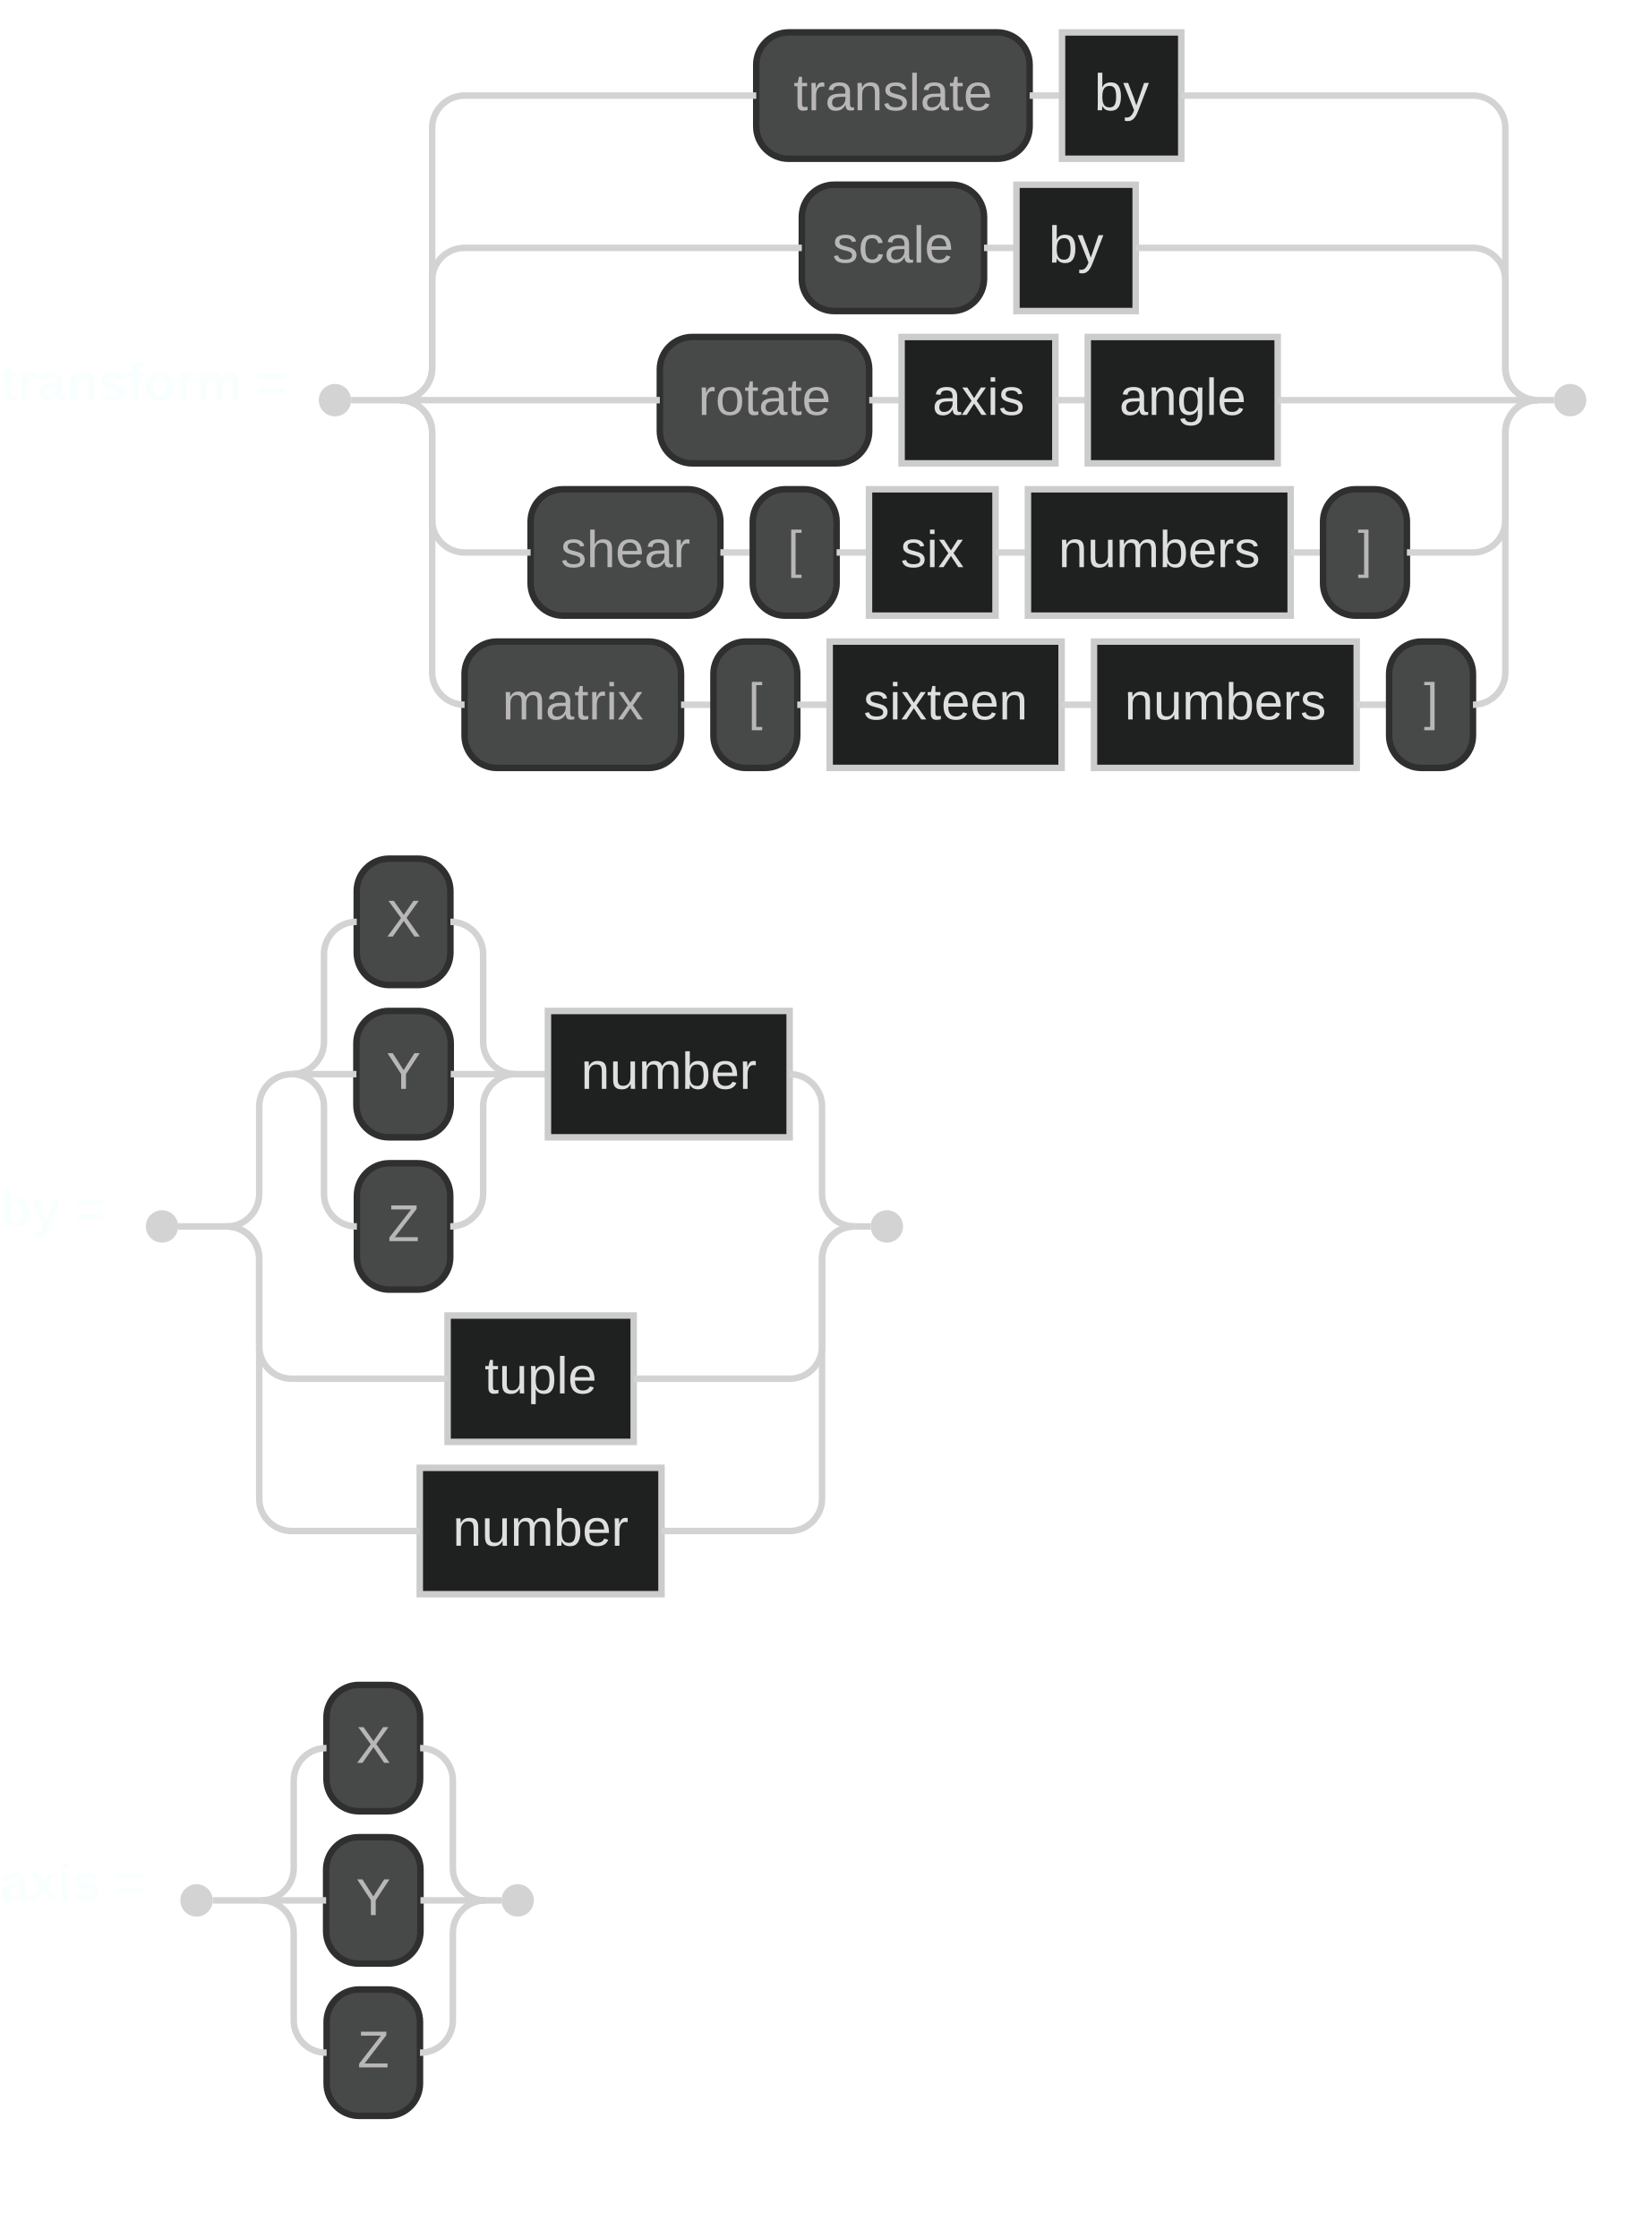
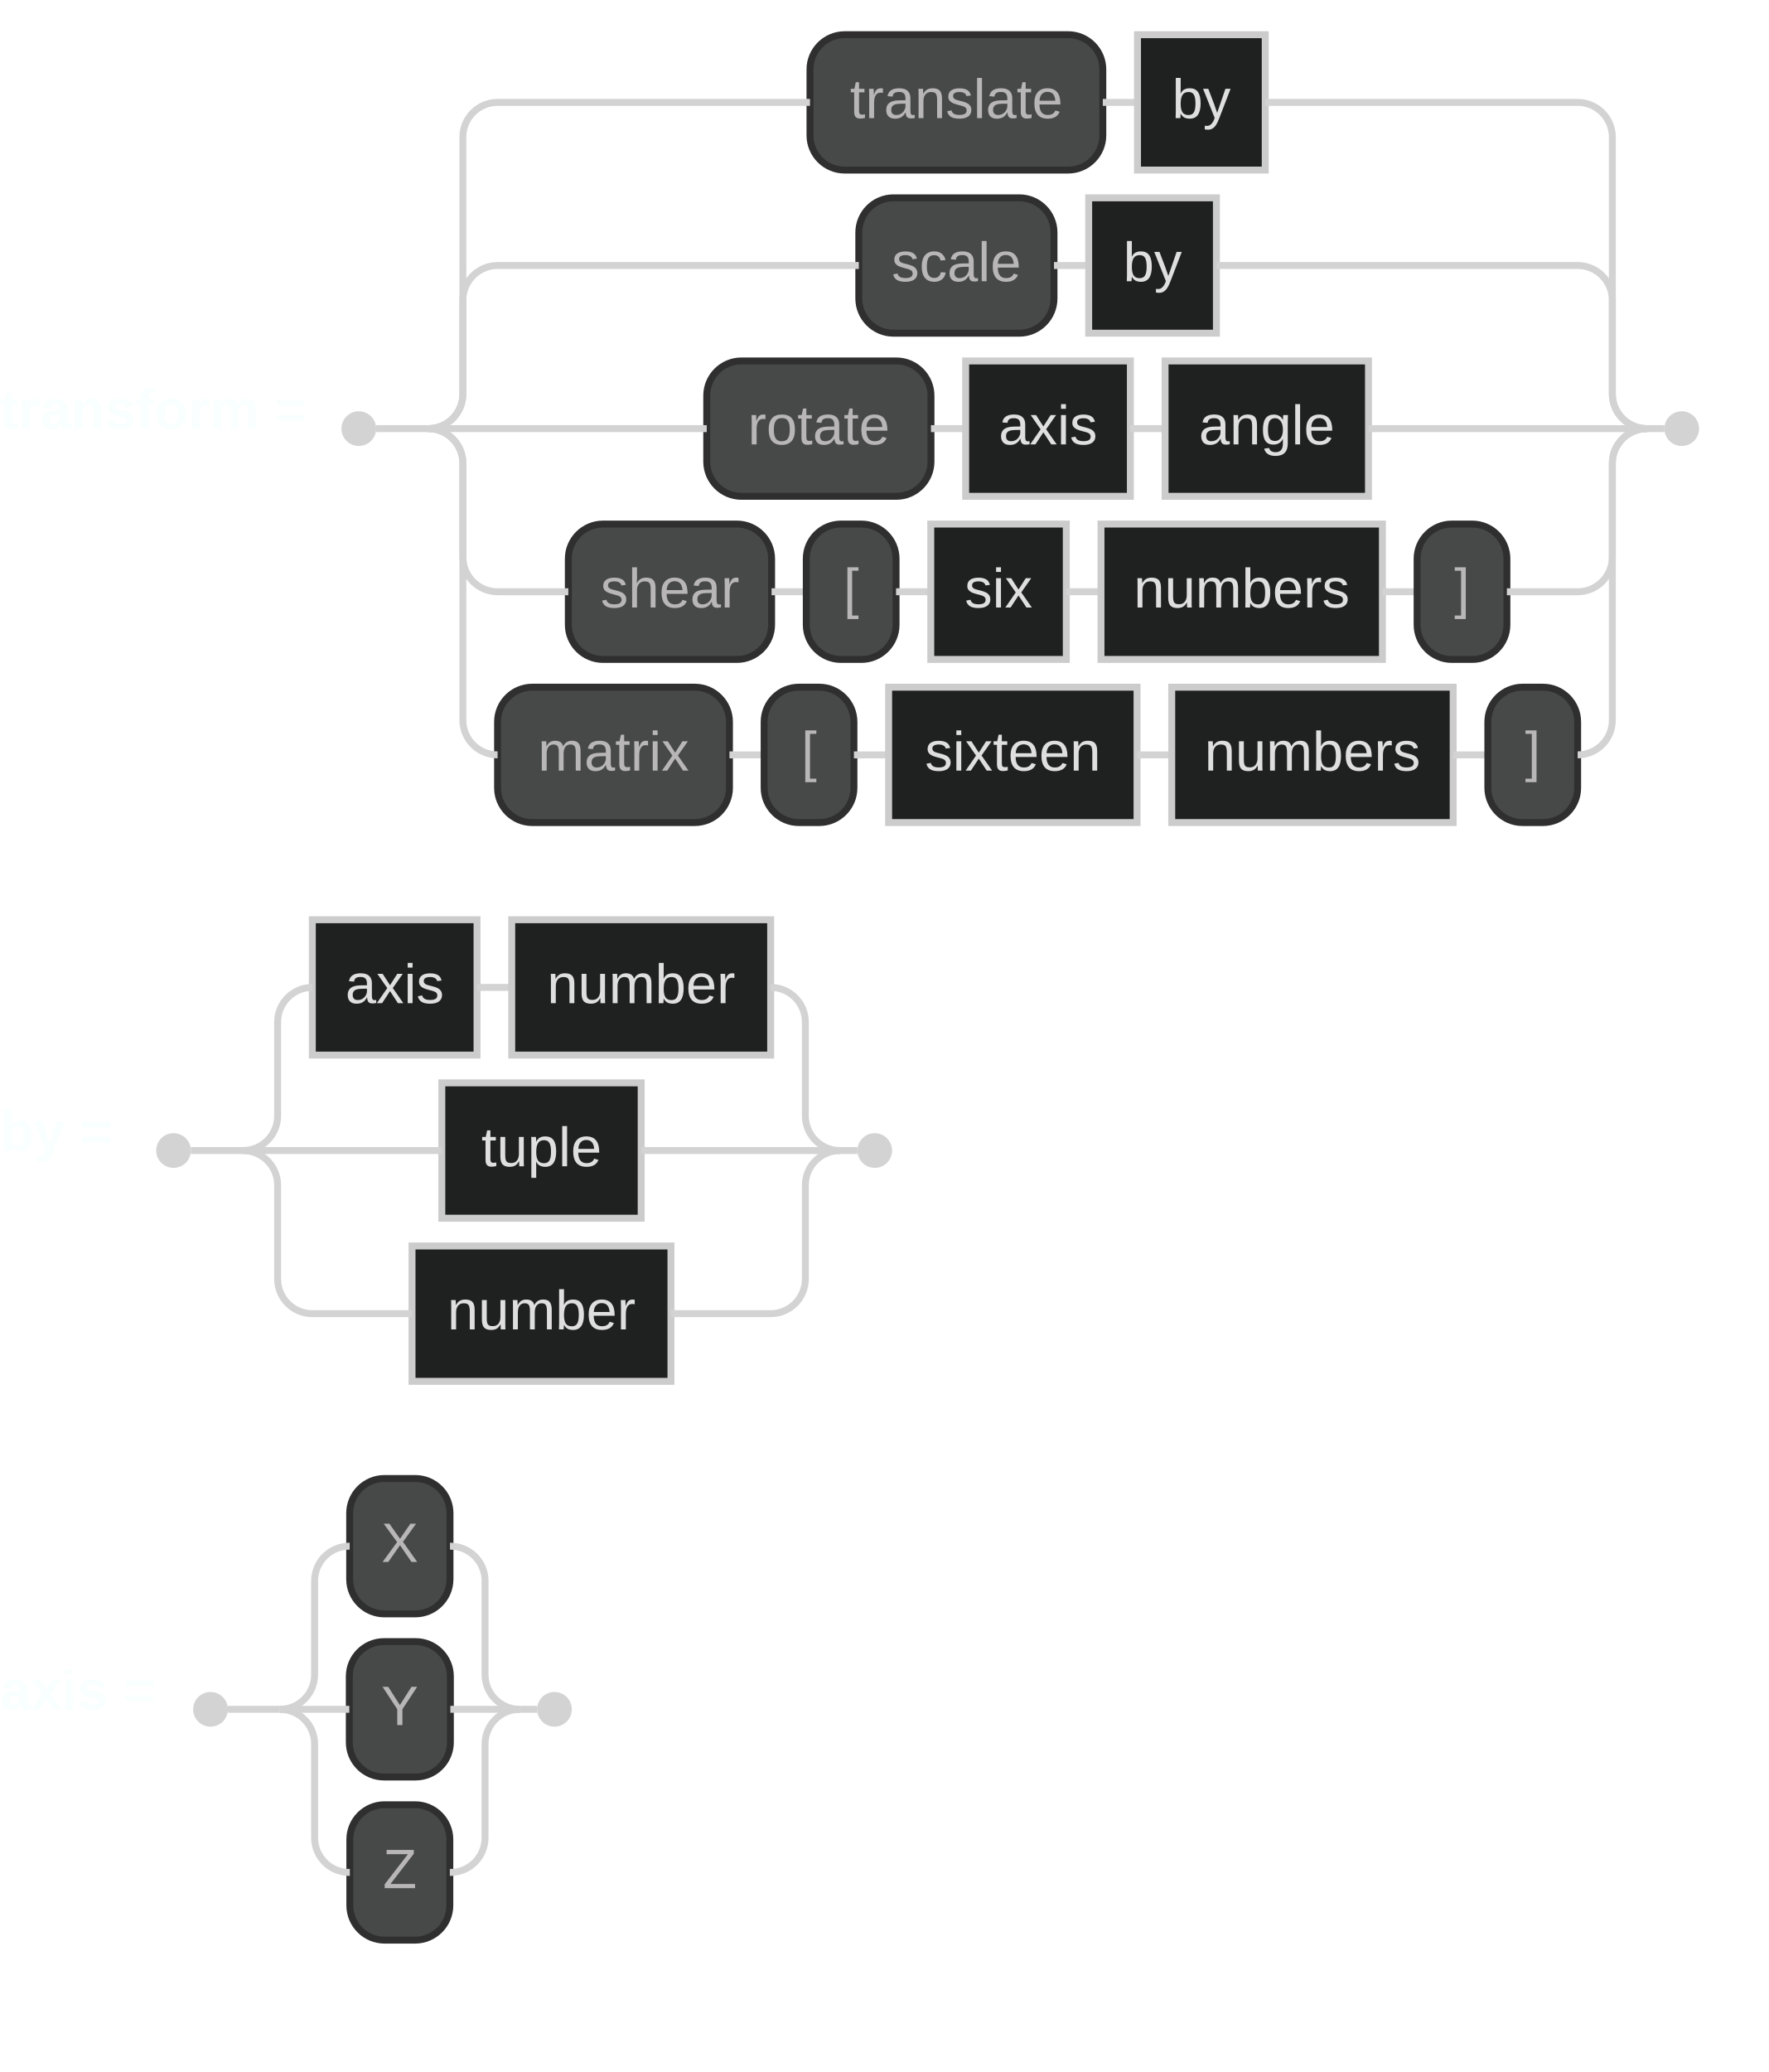
- <svg xmlns="http://www.w3.org/2000/svg" id="my-svg" width="100%" class="railroad-diagram" style="max-width: 509.688px; background-color: transparent;" viewBox="0 0 509.688 691" role="graphics-document document" aria-roledescription="railroadEbnf">
+ <svg xmlns="http://www.w3.org/2000/svg" id="my-svg" width="100%" class="railroad-diagram" style="max-width: 509.688px; background-color: transparent;" viewBox="0 0 509.688 597" role="graphics-document document" aria-roledescription="railroadEbnf">
  <style>#my-svg{font-family:"trebuchet ms",verdana,arial,sans-serif;font-size:16px;fill:#ccc;}@keyframes edge-animation-frame{from{stroke-dashoffset:0;}}@keyframes dash{to{stroke-dashoffset:0;}}#my-svg .edge-animation-slow{stroke-dasharray:9,5!important;stroke-dashoffset:900;animation:dash 50s linear infinite;stroke-linecap:round;}#my-svg .edge-animation-fast{stroke-dasharray:9,5!important;stroke-dashoffset:900;animation:dash 20s linear infinite;stroke-linecap:round;}#my-svg .error-icon{fill:#a44141;}#my-svg .error-text{fill:#ddd;stroke:#ddd;}#my-svg .edge-thickness-normal{stroke-width:1px;}#my-svg .edge-thickness-thick{stroke-width:3.5px;}#my-svg .edge-pattern-solid{stroke-dasharray:0;}#my-svg .edge-thickness-invisible{stroke-width:0;fill:none;}#my-svg .edge-pattern-dashed{stroke-dasharray:3;}#my-svg .edge-pattern-dotted{stroke-dasharray:2;}#my-svg .marker{fill:lightgrey;stroke:lightgrey;}#my-svg .marker.cross{stroke:lightgrey;}#my-svg svg{font-family:"trebuchet ms",verdana,arial,sans-serif;font-size:16px;}#my-svg p{margin:0;}#my-svg .railroad-diagram{font-family:"trebuchet ms",verdana,arial,sans-serif;font-size:16px;}#my-svg .railroad-terminal rect{fill:hsl(180, 1.587%, 28.353%);stroke:hsl(180, 0%, 18.353%);stroke-width:2px;}#my-svg .railroad-terminal text{fill:rgb(183.848, 181.552, 181.552);font-family:"trebuchet ms",verdana,arial,sans-serif;font-size:16px;text-anchor:middle;dominant-baseline:middle;}#my-svg .railroad-nonterminal rect{fill:#1f2020;stroke:#cccccc;stroke-width:2px;}#my-svg .railroad-nonterminal text{fill:#e0dfdf;font-family:"trebuchet ms",verdana,arial,sans-serif;font-size:16px;text-anchor:middle;dominant-baseline:middle;}#my-svg .railroad-line{stroke:lightgrey;stroke-width:2px;fill:none;}#my-svg .railroad-start circle,#my-svg .railroad-end circle{fill:lightgrey;}#my-svg .railroad-comment ellipse{fill:#181818;stroke:hsl(20, 0%, 2.353%);stroke-width:2px;}#my-svg .railroad-comment text{fill:rgb(223, 223.667, 224);font-style:italic;font-family:"trebuchet ms",verdana,arial,sans-serif;font-size:16px;text-anchor:middle;dominant-baseline:middle;}#my-svg .railroad-special rect{fill:hsl(20, 1.587%, 12.353%);stroke:hsl(20, 0%, 2.353%);stroke-width:2px;stroke-dasharray:5,3;}#my-svg .railroad-special text{fill:#e0dfdf;font-family:"trebuchet ms",verdana,arial,sans-serif;font-size:16px;text-anchor:middle;dominant-baseline:middle;}#my-svg .railroad-rule-name{font-weight:bold;fill:#F9FFFE;font-family:"trebuchet ms",verdana,arial,sans-serif;font-size:16px;}#my-svg .node .neo-node{stroke:#ccc;}#my-svg [data-look="neo"].node rect,#my-svg [data-look="neo"].cluster rect,#my-svg [data-look="neo"].node polygon{stroke:url(#my-svg-gradient);filter:drop-shadow( 1px 2px 2px rgba(185,185,185,1));}#my-svg [data-look="neo"].swimlane.cluster rect{filter:none;}#my-svg [data-look="neo"].node path{stroke:url(#my-svg-gradient);stroke-width:1px;}#my-svg [data-look="neo"].node .outer-path{filter:drop-shadow( 1px 2px 2px rgba(185,185,185,1));}#my-svg [data-look="neo"].node .neo-line path{stroke:#ccc;filter:none;}#my-svg [data-look="neo"].node circle{stroke:url(#my-svg-gradient);filter:drop-shadow( 1px 2px 2px rgba(185,185,185,1));}#my-svg [data-look="neo"].node circle .state-start{fill:#000000;}#my-svg [data-look="neo"].icon-shape .icon{fill:url(#my-svg-gradient);filter:drop-shadow( 1px 2px 2px rgba(185,185,185,1));}#my-svg [data-look="neo"].icon-shape .icon-neo path{stroke:url(#my-svg-gradient);filter:drop-shadow( 1px 2px 2px rgba(185,185,185,1));}#my-svg :root{--mermaid-font-family:"trebuchet ms",verdana,arial,sans-serif;}</style>
  <g />
  <g class="railroad-rule" transform="translate(0, 10)">
    <g transform="translate(123.4062, 0)">
      <g class="railroad-choice">
        <g class="railroad-sequence" transform="translate(110.0391, 0)">
          <g class="railroad-terminal" transform="translate(0, 0)">
            <rect x="0" y="0" width="84.391" height="39" rx="10" ry="10" />
            <text x="42.195" y="19.5">translate</text>
          </g>
          <path class="railroad-line" d="M 84.391 19.5 L 94.391 19.5" />
          <g class="railroad-nonterminal" transform="translate(94.39062, 0)">
            <rect x="0" y="0" width="36.812" height="39" />
            <text x="18.406" y="19.5">by</text>
          </g>
        </g>
        <path class="railroad-line" d="M 0 113.5 A 10 10 0 0 0 10 103.5 L 10 29.5 A 10 10 0 0 1 20 19.5 L 110.039 19.5" />
        <path class="railroad-line" d="M 241.242 19.5 L 331.281 19.5 A 10 10 0 0 1 341.281 29.5 L 341.281 103.5 A 10 10 0 0 0 351.281 113.5" />
        <g class="railroad-sequence" transform="translate(124.1094, 47)">
          <g class="railroad-terminal" transform="translate(0, 0)">
            <rect x="0" y="0" width="56.25" height="39" rx="10" ry="10" />
            <text x="28.125" y="19.5">scale</text>
          </g>
          <path class="railroad-line" d="M 56.25 19.5 L 66.25 19.5" />
          <g class="railroad-nonterminal" transform="translate(66.25, 0)">
            <rect x="0" y="0" width="36.812" height="39" />
            <text x="18.406" y="19.5">by</text>
          </g>
        </g>
        <path class="railroad-line" d="M 0 113.5 A 10 10 0 0 0 10 103.5 L 10 76.5 A 10 10 0 0 1 20 66.5 L 124.109 66.5" />
        <path class="railroad-line" d="M 227.172 66.5 L 331.281 66.5 A 10 10 0 0 1 341.281 76.5 L 341.281 103.5 A 10 10 0 0 0 351.281 113.5" />
        <g class="railroad-sequence" transform="translate(80.28125, 94)">
          <g class="railroad-terminal" transform="translate(0, 0)">
            <rect x="0" y="0" width="64.625" height="39" rx="10" ry="10" />
            <text x="32.312" y="19.5">rotate</text>
          </g>
          <path class="railroad-line" d="M 64.625 19.5 L 74.625 19.5" />
          <g class="railroad-nonterminal" transform="translate(74.625, 0)">
            <rect x="0" y="0" width="47.469" height="39" />
            <text x="23.734" y="19.5">axis</text>
          </g>
          <path class="railroad-line" d="M 122.094 19.5 L 132.094 19.5" />
          <g class="railroad-nonterminal" transform="translate(132.0938, 0)">
            <rect x="0" y="0" width="58.625" height="39" />
            <text x="29.312" y="19.5">angle</text>
          </g>
        </g>
        <path class="railroad-line" d="M 0 113.5 L 80.281 113.5" />
        <path class="railroad-line" d="M 271 113.5 L 351.281 113.5" />
        <g class="railroad-sequence" transform="translate(40.39062, 141)">
          <g class="railroad-terminal" transform="translate(0, 0)">
            <rect x="0" y="0" width="58.578" height="39" rx="10" ry="10" />
            <text x="29.289" y="19.5">shear</text>
          </g>
          <path class="railroad-line" d="M 58.578 19.5 L 68.578 19.5" />
          <g class="railroad-terminal" transform="translate(68.57812, 0)">
            <rect x="0" y="0" width="25.875" height="39" rx="10" ry="10" />
            <text x="12.938" y="19.5">[</text>
          </g>
          <path class="railroad-line" d="M 94.453 19.5 L 104.453 19.5" />
          <g class="railroad-nonterminal" transform="translate(104.4531, 0)">
            <rect x="0" y="0" width="39.062" height="39" />
            <text x="19.531" y="19.5">six</text>
          </g>
          <path class="railroad-line" d="M 143.516 19.5 L 153.516 19.5" />
          <g class="railroad-nonterminal" transform="translate(153.5156, 0)">
            <rect x="0" y="0" width="81.109" height="39" />
            <text x="40.555" y="19.5">numbers</text>
          </g>
          <path class="railroad-line" d="M 234.625 19.5 L 244.625 19.5" />
          <g class="railroad-terminal" transform="translate(244.625, 0)">
            <rect x="0" y="0" width="25.875" height="39" rx="10" ry="10" />
            <text x="12.938" y="19.5">]</text>
          </g>
        </g>
        <path class="railroad-line" d="M 0 113.5 A 10 10 0 0 1 10 123.5 L 10 150.5 A 10 10 0 0 0 20 160.5 L 40.391 160.5" />
        <path class="railroad-line" d="M 310.891 160.5 L 331.281 160.5 A 10 10 0 0 0 341.281 150.5 L 341.281 123.5 A 10 10 0 0 1 351.281 113.5" />
        <g class="railroad-sequence" transform="translate(20, 188)">
          <g class="railroad-terminal" transform="translate(0, 0)">
            <rect x="0" y="0" width="66.828" height="39" rx="10" ry="10" />
            <text x="33.414" y="19.5">matrix</text>
          </g>
          <path class="railroad-line" d="M 66.828 19.5 L 76.828 19.5" />
          <g class="railroad-terminal" transform="translate(76.82812, 0)">
            <rect x="0" y="0" width="25.875" height="39" rx="10" ry="10" />
            <text x="12.938" y="19.5">[</text>
          </g>
          <path class="railroad-line" d="M 102.703 19.5 L 112.703 19.5" />
          <g class="railroad-nonterminal" transform="translate(112.7031, 0)">
            <rect x="0" y="0" width="71.594" height="39" />
            <text x="35.797" y="19.5">sixteen</text>
          </g>
          <path class="railroad-line" d="M 184.297 19.5 L 194.297 19.5" />
          <g class="railroad-nonterminal" transform="translate(194.2969, 0)">
            <rect x="0" y="0" width="81.109" height="39" />
            <text x="40.555" y="19.5">numbers</text>
          </g>
          <path class="railroad-line" d="M 275.406 19.5 L 285.406 19.5" />
          <g class="railroad-terminal" transform="translate(285.4062, 0)">
            <rect x="0" y="0" width="25.875" height="39" rx="10" ry="10" />
            <text x="12.938" y="19.5">]</text>
          </g>
        </g>
        <path class="railroad-line" d="M 0 113.5 A 10 10 0 0 1 10 123.5 L 10 197.5 A 10 10 0 0 0 20 207.5 L 20 207.5" />
        <path class="railroad-line" d="M 331.281 207.5 L 331.281 207.5 A 10 10 0 0 0 341.281 197.5 L 341.281 123.5 A 10 10 0 0 1 351.281 113.5" />
      </g>
    </g>
    <g class="railroad-rule-name-group">
      <text class="railroad-rule-name" x="0" y="113.5">transform =</text>
    </g>
    <g class="railroad-start">
      <circle cx="103.406" cy="113.5" r="5" />
    </g>
    <g class="railroad-end">
      <circle cx="484.688" cy="113.5" r="5" />
    </g>
    <path class="railroad-line" d="M 108.406 113.5 L 123.406 113.5" />
    <path class="railroad-line" d="M 474.688 113.5 L 479.688 113.5" />
  </g>
  <g class="railroad-rule" transform="translate(0, 265)">
    <g transform="translate(70.01562, 0)">
      <g class="railroad-choice">
        <g class="railroad-sequence" transform="translate(20, 0)">
-           <g class="railroad-choice" transform="translate(0, 0)">
-             <g class="railroad-terminal" transform="translate(20.10938, 0)">
-               <rect x="0" y="0" width="28.906" height="39" rx="10" ry="10" />
-               <text x="14.453" y="19.5">X</text>
-             </g>
-             <path class="railroad-line" d="M 0 66.5 A 10 10 0 0 0 10 56.5 L 10 29.5 A 10 10 0 0 1 20 19.5 L 20.109 19.5" />
-             <path class="railroad-line" d="M 49.016 19.5 L 49.125 19.5 A 10 10 0 0 1 59.125 29.5 L 59.125 56.5 A 10 10 0 0 0 69.125 66.5" />
-             <g class="railroad-terminal" transform="translate(20, 47)">
-               <rect x="0" y="0" width="29.125" height="39" rx="10" ry="10" />
-               <text x="14.562" y="19.5">Y</text>
-             </g>
-             <path class="railroad-line" d="M 0 66.5 L 20 66.5" />
-             <path class="railroad-line" d="M 49.125 66.5 L 69.125 66.5" />
-             <g class="railroad-terminal" transform="translate(20.15625, 94)">
-               <rect x="0" y="0" width="28.812" height="39" rx="10" ry="10" />
-               <text x="14.406" y="19.5">Z</text>
-             </g>
-             <path class="railroad-line" d="M 0 66.5 A 10 10 0 0 1 10 76.5 L 10 103.5 A 10 10 0 0 0 20 113.5 L 20.156 113.5" />
-             <path class="railroad-line" d="M 48.969 113.5 L 49.125 113.5 A 10 10 0 0 0 59.125 103.5 L 59.125 76.5 A 10 10 0 0 1 69.125 66.5" />
+           <g class="railroad-nonterminal" transform="translate(0, 0)">
+             <rect x="0" y="0" width="47.469" height="39" />
+             <text x="23.734" y="19.5">axis</text>
          </g>
-           <path class="railroad-line" d="M 69.125 66.5 L 79.125 66.5" />
-           <g class="railroad-nonterminal" transform="translate(79.125, 47)">
+           <path class="railroad-line" d="M 47.469 19.5 L 57.469 19.5" />
+           <g class="railroad-nonterminal" transform="translate(57.46875, 0)">
            <rect x="0" y="0" width="74.625" height="39" />
            <text x="37.312" y="19.5">number</text>
          </g>
        </g>
-         <path class="railroad-line" d="M 0 113.5 A 10 10 0 0 0 10 103.5 L 10 76.5 A 10 10 0 0 1 20 66.5 L 20 66.5" />
-         <path class="railroad-line" d="M 173.75 66.5 L 173.75 66.5 A 10 10 0 0 1 183.75 76.5 L 183.75 103.5 A 10 10 0 0 0 193.75 113.5" />
-         <g class="railroad-nonterminal" transform="translate(68.14844, 141)">
+         <path class="railroad-line" d="M 0 66.5 A 10 10 0 0 0 10 56.5 L 10 29.5 A 10 10 0 0 1 20 19.5 L 20 19.5" />
+         <path class="railroad-line" d="M 152.094 19.5 L 152.094 19.5 A 10 10 0 0 1 162.094 29.5 L 162.094 56.5 A 10 10 0 0 0 172.094 66.5" />
+         <g class="railroad-nonterminal" transform="translate(57.32031, 47)">
          <rect x="0" y="0" width="57.453" height="39" />
          <text x="28.727" y="19.5">tuple</text>
        </g>
-         <path class="railroad-line" d="M 0 113.5 A 10 10 0 0 1 10 123.5 L 10 150.5 A 10 10 0 0 0 20 160.5 L 68.148 160.5" />
-         <path class="railroad-line" d="M 125.602 160.5 L 173.75 160.5 A 10 10 0 0 0 183.75 150.5 L 183.75 123.5 A 10 10 0 0 1 193.75 113.5" />
-         <g class="railroad-nonterminal" transform="translate(59.5625, 188)">
+         <path class="railroad-line" d="M 0 66.5 L 57.32 66.5" />
+         <path class="railroad-line" d="M 114.773 66.5 L 172.094 66.5" />
+         <g class="railroad-nonterminal" transform="translate(48.73438, 94)">
          <rect x="0" y="0" width="74.625" height="39" />
          <text x="37.312" y="19.5">number</text>
        </g>
-         <path class="railroad-line" d="M 0 113.5 A 10 10 0 0 1 10 123.5 L 10 197.5 A 10 10 0 0 0 20 207.5 L 59.562 207.5" />
-         <path class="railroad-line" d="M 134.188 207.5 L 173.75 207.5 A 10 10 0 0 0 183.75 197.5 L 183.75 123.5 A 10 10 0 0 1 193.75 113.5" />
+         <path class="railroad-line" d="M 0 66.5 A 10 10 0 0 1 10 76.5 L 10 103.5 A 10 10 0 0 0 20 113.5 L 48.734 113.5" />
+         <path class="railroad-line" d="M 123.359 113.5 L 152.094 113.5 A 10 10 0 0 0 162.094 103.5 L 162.094 76.5 A 10 10 0 0 1 172.094 66.5" />
      </g>
    </g>
    <g class="railroad-rule-name-group">
-       <text class="railroad-rule-name" x="0" y="113.5">by =</text>
+       <text class="railroad-rule-name" x="0" y="66.5">by =</text>
    </g>
    <g class="railroad-start">
-       <circle cx="50.016" cy="113.5" r="5" />
+       <circle cx="50.016" cy="66.5" r="5" />
    </g>
    <g class="railroad-end">
-       <circle cx="273.766" cy="113.5" r="5" />
+       <circle cx="252.109" cy="66.5" r="5" />
    </g>
-     <path class="railroad-line" d="M 55.016 113.5 L 70.016 113.5" />
-     <path class="railroad-line" d="M 263.766 113.5 L 268.766 113.5" />
+     <path class="railroad-line" d="M 55.016 66.5 L 70.016 66.5" />
+     <path class="railroad-line" d="M 242.109 66.5 L 247.109 66.5" />
  </g>
-   <g class="railroad-rule" transform="translate(0, 520)">
+   <g class="railroad-rule" transform="translate(0, 426)">
    <g transform="translate(80.67188, 0)">
      <g class="railroad-choice">
        <g class="railroad-terminal" transform="translate(20.10938, 0)">
          <rect x="0" y="0" width="28.906" height="39" rx="10" ry="10" />
          <text x="14.453" y="19.5">X</text>
        </g>
        <path class="railroad-line" d="M 0 66.5 A 10 10 0 0 0 10 56.5 L 10 29.5 A 10 10 0 0 1 20 19.5 L 20.109 19.5" />
        <path class="railroad-line" d="M 49.016 19.5 L 49.125 19.5 A 10 10 0 0 1 59.125 29.5 L 59.125 56.5 A 10 10 0 0 0 69.125 66.5" />
        <g class="railroad-terminal" transform="translate(20, 47)">
          <rect x="0" y="0" width="29.125" height="39" rx="10" ry="10" />
          <text x="14.562" y="19.5">Y</text>
        </g>
        <path class="railroad-line" d="M 0 66.5 L 20 66.5" />
        <path class="railroad-line" d="M 49.125 66.5 L 69.125 66.5" />
        <g class="railroad-terminal" transform="translate(20.15625, 94)">
          <rect x="0" y="0" width="28.812" height="39" rx="10" ry="10" />
          <text x="14.406" y="19.5">Z</text>
        </g>
        <path class="railroad-line" d="M 0 66.5 A 10 10 0 0 1 10 76.5 L 10 103.5 A 10 10 0 0 0 20 113.5 L 20.156 113.5" />
        <path class="railroad-line" d="M 48.969 113.5 L 49.125 113.5 A 10 10 0 0 0 59.125 103.5 L 59.125 76.5 A 10 10 0 0 1 69.125 66.5" />
      </g>
    </g>
    <g class="railroad-rule-name-group">
      <text class="railroad-rule-name" x="0" y="66.5">axis =</text>
    </g>
    <g class="railroad-start">
      <circle cx="60.672" cy="66.5" r="5" />
    </g>
    <g class="railroad-end">
      <circle cx="159.797" cy="66.5" r="5" />
    </g>
    <path class="railroad-line" d="M 65.672 66.5 L 80.672 66.5" />
    <path class="railroad-line" d="M 149.797 66.5 L 154.797 66.5" />
  </g>
</svg>
